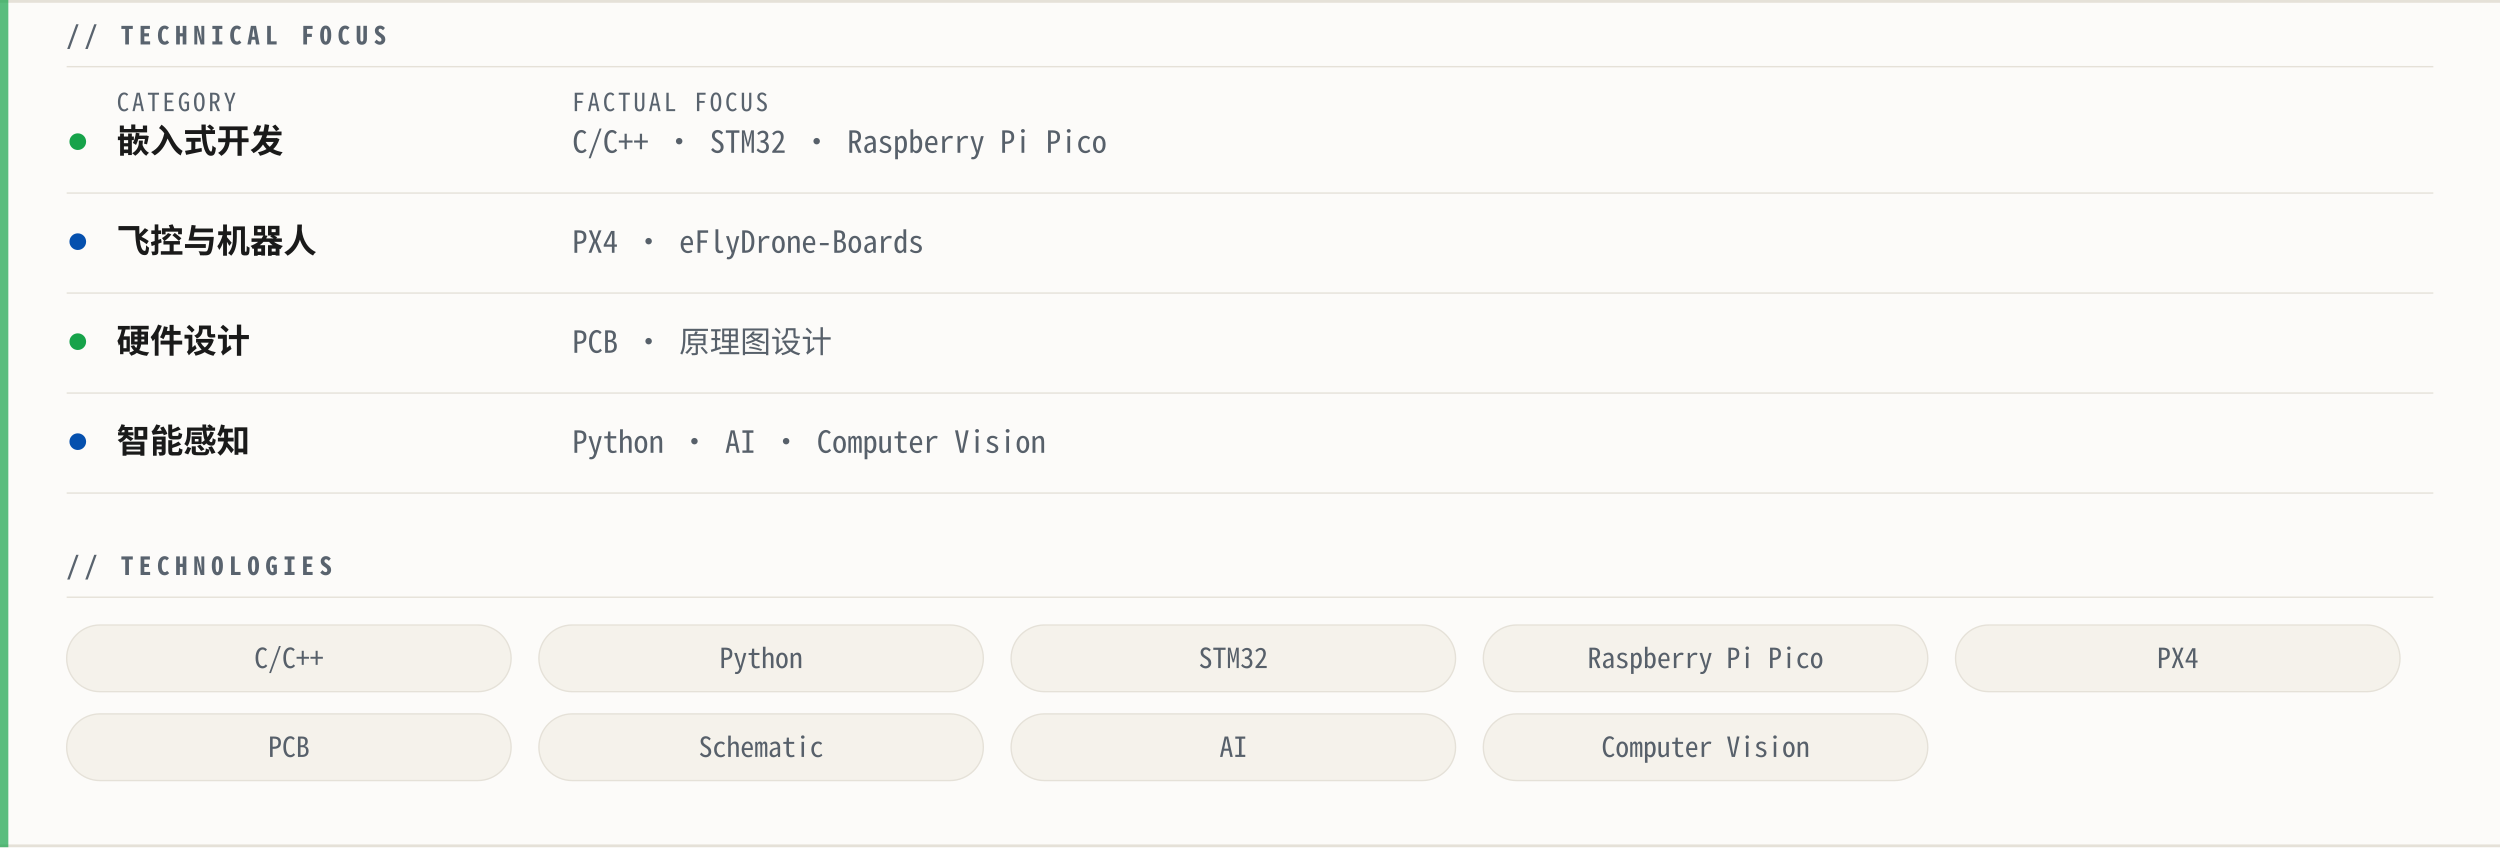
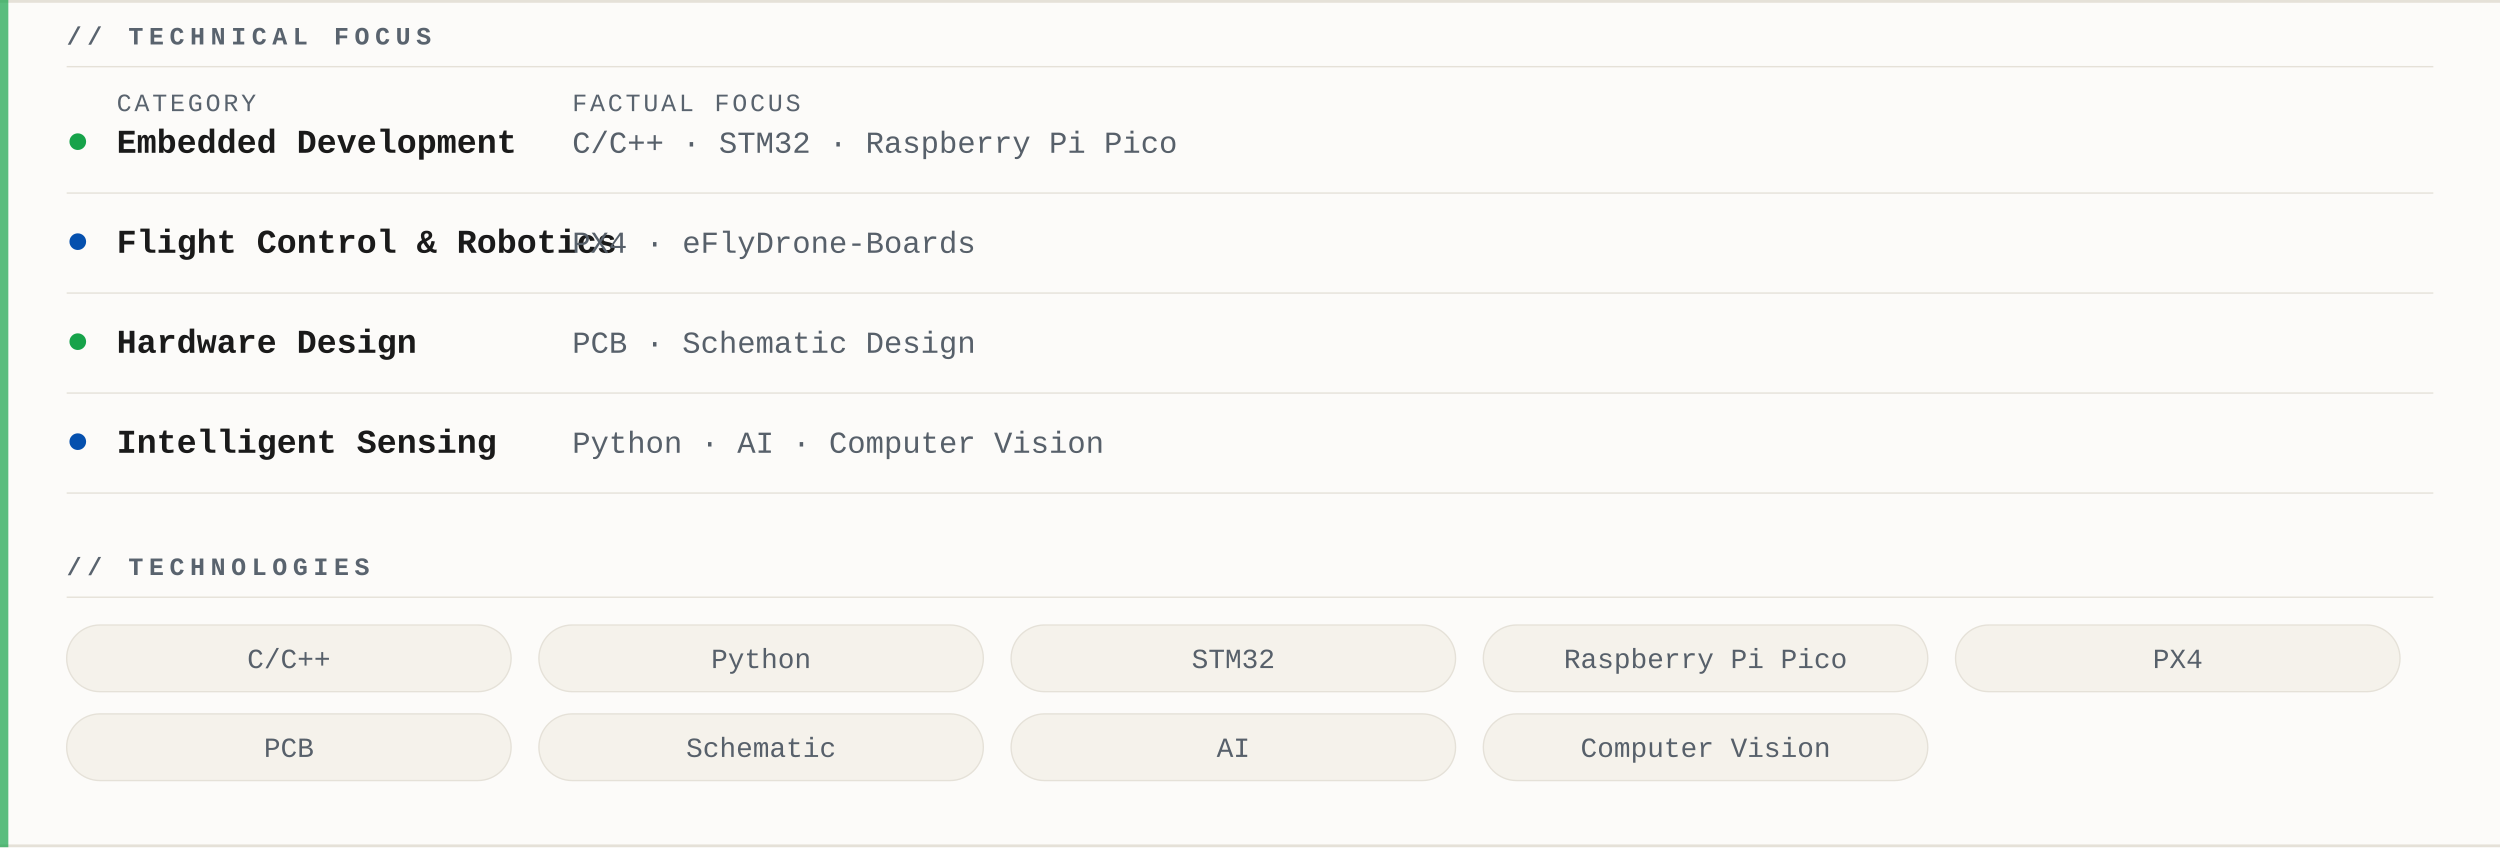
<svg xmlns="http://www.w3.org/2000/svg" width="900" height="305" viewBox="0 0 900 305" role="img" aria-labelledby="title desc">
  <rect width="900" height="305" fill="#fcfbf9" />
  <path d="M0 .5H900M0 304.5H900" stroke="#e5e1d8" stroke-width="1" />
-   <text x="24" y="16" font-family="'Cascadia Mono','Noto Sans Mono CJK SC','Microsoft YaHei UI',Consolas,monospace" font-size="9" font-weight="700" letter-spacing="2" fill="#59636e">// TECHNICAL FOCUS</text>
+   <text x="24" y="16" font-family="'Courier New', Consolas, monospace" font-size="9" font-weight="700" letter-spacing="2" fill="#59636e">// TECHNICAL FOCUS</text>
  <path d="M24 24H876" stroke="#e5e1d8" stroke-width=".5" />
-   <text x="42" y="40" font-family="'Cascadia Mono','Noto Sans Mono CJK SC','Microsoft YaHei UI',Consolas,monospace" font-size="9" letter-spacing="1" fill="#59636e">CATEGORY</text>
-   <text x="206" y="40" font-family="'Cascadia Mono','Noto Sans Mono CJK SC','Microsoft YaHei UI',Consolas,monospace" font-size="9" letter-spacing="1" fill="#59636e">FACTUAL FOCUS</text>
+   <text x="42" y="40" font-family="'Courier New', Consolas, monospace" font-size="9" letter-spacing="1" fill="#59636e">CATEGORY</text>
+   <text x="206" y="40" font-family="'Courier New', Consolas, monospace" font-size="9" letter-spacing="1" fill="#59636e">FACTUAL FOCUS</text>
  <circle cx="28" cy="51" r="3" fill="#16a34a" />
-   <text x="42" y="55" font-family="'Cascadia Mono','Noto Sans Mono CJK SC','Microsoft YaHei UI',Consolas,monospace" font-size="12" font-weight="700" fill="#1a1a1a">嵌入式开发</text>
-   <text x="206" y="55" font-family="'Cascadia Mono','Noto Sans Mono CJK SC','Microsoft YaHei UI',Consolas,monospace" font-size="11" fill="#57606a">C/C++ · STM32 · Raspberry Pi Pico</text>
+   <text x="42" y="55" font-family="'Courier New', Consolas, monospace" font-size="12" font-weight="700" fill="#1a1a1a">Embedded Development</text>
+   <text x="206" y="55" font-family="'Courier New', Consolas, monospace" font-size="11" fill="#57606a">C/C++ · STM32 · Raspberry Pi Pico</text>
  <path d="M24 69.5H876" stroke="#e5e1d8" stroke-width=".5" />
  <circle cx="28" cy="87" r="3" fill="#0550ae" />
-   <text x="42" y="91" font-family="'Cascadia Mono','Noto Sans Mono CJK SC','Microsoft YaHei UI',Consolas,monospace" font-size="12" font-weight="700" fill="#1a1a1a">飞控与机器人</text>
-   <text x="206" y="91" font-family="'Cascadia Mono','Noto Sans Mono CJK SC','Microsoft YaHei UI',Consolas,monospace" font-size="11" fill="#57606a">PX4 · eFlyDrone-Boards</text>
+   <text x="42" y="91" font-family="'Courier New', Consolas, monospace" font-size="12" font-weight="700" fill="#1a1a1a">Flight Control &amp; Robotics</text>
+   <text x="206" y="91" font-family="'Courier New', Consolas, monospace" font-size="11" fill="#57606a">PX4 · eFlyDrone-Boards</text>
  <path d="M24 105.5H876" stroke="#e5e1d8" stroke-width=".5" />
  <circle cx="28" cy="123" r="3" fill="#16a34a" />
-   <text x="42" y="127" font-family="'Cascadia Mono','Noto Sans Mono CJK SC','Microsoft YaHei UI',Consolas,monospace" font-size="12" font-weight="700" fill="#1a1a1a">硬件设计</text>
-   <text x="206" y="127" font-family="'Cascadia Mono','Noto Sans Mono CJK SC','Microsoft YaHei UI',Consolas,monospace" font-size="11" fill="#57606a">PCB · 原理图设计</text>
+   <text x="42" y="127" font-family="'Courier New', Consolas, monospace" font-size="12" font-weight="700" fill="#1a1a1a">Hardware Design</text>
+   <text x="206" y="127" font-family="'Courier New', Consolas, monospace" font-size="11" fill="#57606a">PCB · Schematic Design</text>
  <path d="M24 141.5H876" stroke="#e5e1d8" stroke-width=".5" />
  <circle cx="28" cy="159" r="3" fill="#0550ae" />
-   <text x="42" y="163" font-family="'Cascadia Mono','Noto Sans Mono CJK SC','Microsoft YaHei UI',Consolas,monospace" font-size="12" font-weight="700" fill="#1a1a1a">智能感知</text>
-   <text x="206" y="163" font-family="'Cascadia Mono','Noto Sans Mono CJK SC','Microsoft YaHei UI',Consolas,monospace" font-size="11" fill="#57606a">Python · AI · Computer Vision</text>
+   <text x="42" y="163" font-family="'Courier New', Consolas, monospace" font-size="12" font-weight="700" fill="#1a1a1a">Intelligent Sensing</text>
+   <text x="206" y="163" font-family="'Courier New', Consolas, monospace" font-size="11" fill="#57606a">Python · AI · Computer Vision</text>
  <path d="M24 177.5H876" stroke="#e5e1d8" stroke-width=".5" />
-   <text x="24" y="207" font-family="'Cascadia Mono','Noto Sans Mono CJK SC','Microsoft YaHei UI',Consolas,monospace" font-size="9" font-weight="700" letter-spacing="2" fill="#59636e">// TECHNOLOGIES</text>
+   <text x="24" y="207" font-family="'Courier New', Consolas, monospace" font-size="9" font-weight="700" letter-spacing="2" fill="#59636e">// TECHNOLOGIES</text>
  <path d="M24 215H876" stroke="#e5e1d8" stroke-width=".5" />
  <rect x="24" y="225" width="160" height="24" rx="12" fill="#f5f2eb" stroke="#e5e1d8" stroke-width=".5" />
-   <text x="104" y="240.5" text-anchor="middle" font-family="'Cascadia Mono','Noto Sans Mono CJK SC','Microsoft YaHei UI',Consolas,monospace" font-size="10" fill="#57606a">C/C++</text>
+   <text x="104" y="240.5" text-anchor="middle" font-family="'Courier New', Consolas, monospace" font-size="10" fill="#57606a">C/C++</text>
  <rect x="194" y="225" width="160" height="24" rx="12" fill="#f5f2eb" stroke="#e5e1d8" stroke-width=".5" />
-   <text x="274" y="240.5" text-anchor="middle" font-family="'Cascadia Mono','Noto Sans Mono CJK SC','Microsoft YaHei UI',Consolas,monospace" font-size="10" fill="#57606a">Python</text>
+   <text x="274" y="240.5" text-anchor="middle" font-family="'Courier New', Consolas, monospace" font-size="10" fill="#57606a">Python</text>
  <rect x="364" y="225" width="160" height="24" rx="12" fill="#f5f2eb" stroke="#e5e1d8" stroke-width=".5" />
-   <text x="444" y="240.5" text-anchor="middle" font-family="'Cascadia Mono','Noto Sans Mono CJK SC','Microsoft YaHei UI',Consolas,monospace" font-size="10" fill="#57606a">STM32</text>
+   <text x="444" y="240.5" text-anchor="middle" font-family="'Courier New', Consolas, monospace" font-size="10" fill="#57606a">STM32</text>
  <rect x="534" y="225" width="160" height="24" rx="12" fill="#f5f2eb" stroke="#e5e1d8" stroke-width=".5" />
-   <text x="614" y="240.5" text-anchor="middle" font-family="'Cascadia Mono','Noto Sans Mono CJK SC','Microsoft YaHei UI',Consolas,monospace" font-size="10" fill="#57606a">Raspberry Pi Pico</text>
+   <text x="614" y="240.5" text-anchor="middle" font-family="'Courier New', Consolas, monospace" font-size="10" fill="#57606a">Raspberry Pi Pico</text>
  <rect x="704" y="225" width="160" height="24" rx="12" fill="#f5f2eb" stroke="#e5e1d8" stroke-width=".5" />
-   <text x="784" y="240.5" text-anchor="middle" font-family="'Cascadia Mono','Noto Sans Mono CJK SC','Microsoft YaHei UI',Consolas,monospace" font-size="10" fill="#57606a">PX4</text>
+   <text x="784" y="240.5" text-anchor="middle" font-family="'Courier New', Consolas, monospace" font-size="10" fill="#57606a">PX4</text>
  <rect x="24" y="257" width="160" height="24" rx="12" fill="#f5f2eb" stroke="#e5e1d8" stroke-width=".5" />
-   <text x="104" y="272.5" text-anchor="middle" font-family="'Cascadia Mono','Noto Sans Mono CJK SC','Microsoft YaHei UI',Consolas,monospace" font-size="10" fill="#57606a">PCB</text>
+   <text x="104" y="272.5" text-anchor="middle" font-family="'Courier New', Consolas, monospace" font-size="10" fill="#57606a">PCB</text>
  <rect x="194" y="257" width="160" height="24" rx="12" fill="#f5f2eb" stroke="#e5e1d8" stroke-width=".5" />
-   <text x="274" y="272.5" text-anchor="middle" font-family="'Cascadia Mono','Noto Sans Mono CJK SC','Microsoft YaHei UI',Consolas,monospace" font-size="10" fill="#57606a">Schematic</text>
+   <text x="274" y="272.5" text-anchor="middle" font-family="'Courier New', Consolas, monospace" font-size="10" fill="#57606a">Schematic</text>
  <rect x="364" y="257" width="160" height="24" rx="12" fill="#f5f2eb" stroke="#e5e1d8" stroke-width=".5" />
-   <text x="444" y="272.5" text-anchor="middle" font-family="'Cascadia Mono','Noto Sans Mono CJK SC','Microsoft YaHei UI',Consolas,monospace" font-size="10" fill="#57606a">AI</text>
+   <text x="444" y="272.5" text-anchor="middle" font-family="'Courier New', Consolas, monospace" font-size="10" fill="#57606a">AI</text>
  <rect x="534" y="257" width="160" height="24" rx="12" fill="#f5f2eb" stroke="#e5e1d8" stroke-width=".5" />
-   <text x="614" y="272.5" text-anchor="middle" font-family="'Cascadia Mono','Noto Sans Mono CJK SC','Microsoft YaHei UI',Consolas,monospace" font-size="10" fill="#57606a">Computer Vision</text>
+   <text x="614" y="272.5" text-anchor="middle" font-family="'Courier New', Consolas, monospace" font-size="10" fill="#57606a">Computer Vision</text>
  <rect width="3" height="305" fill="#16a34a" opacity=".7" />
</svg>
